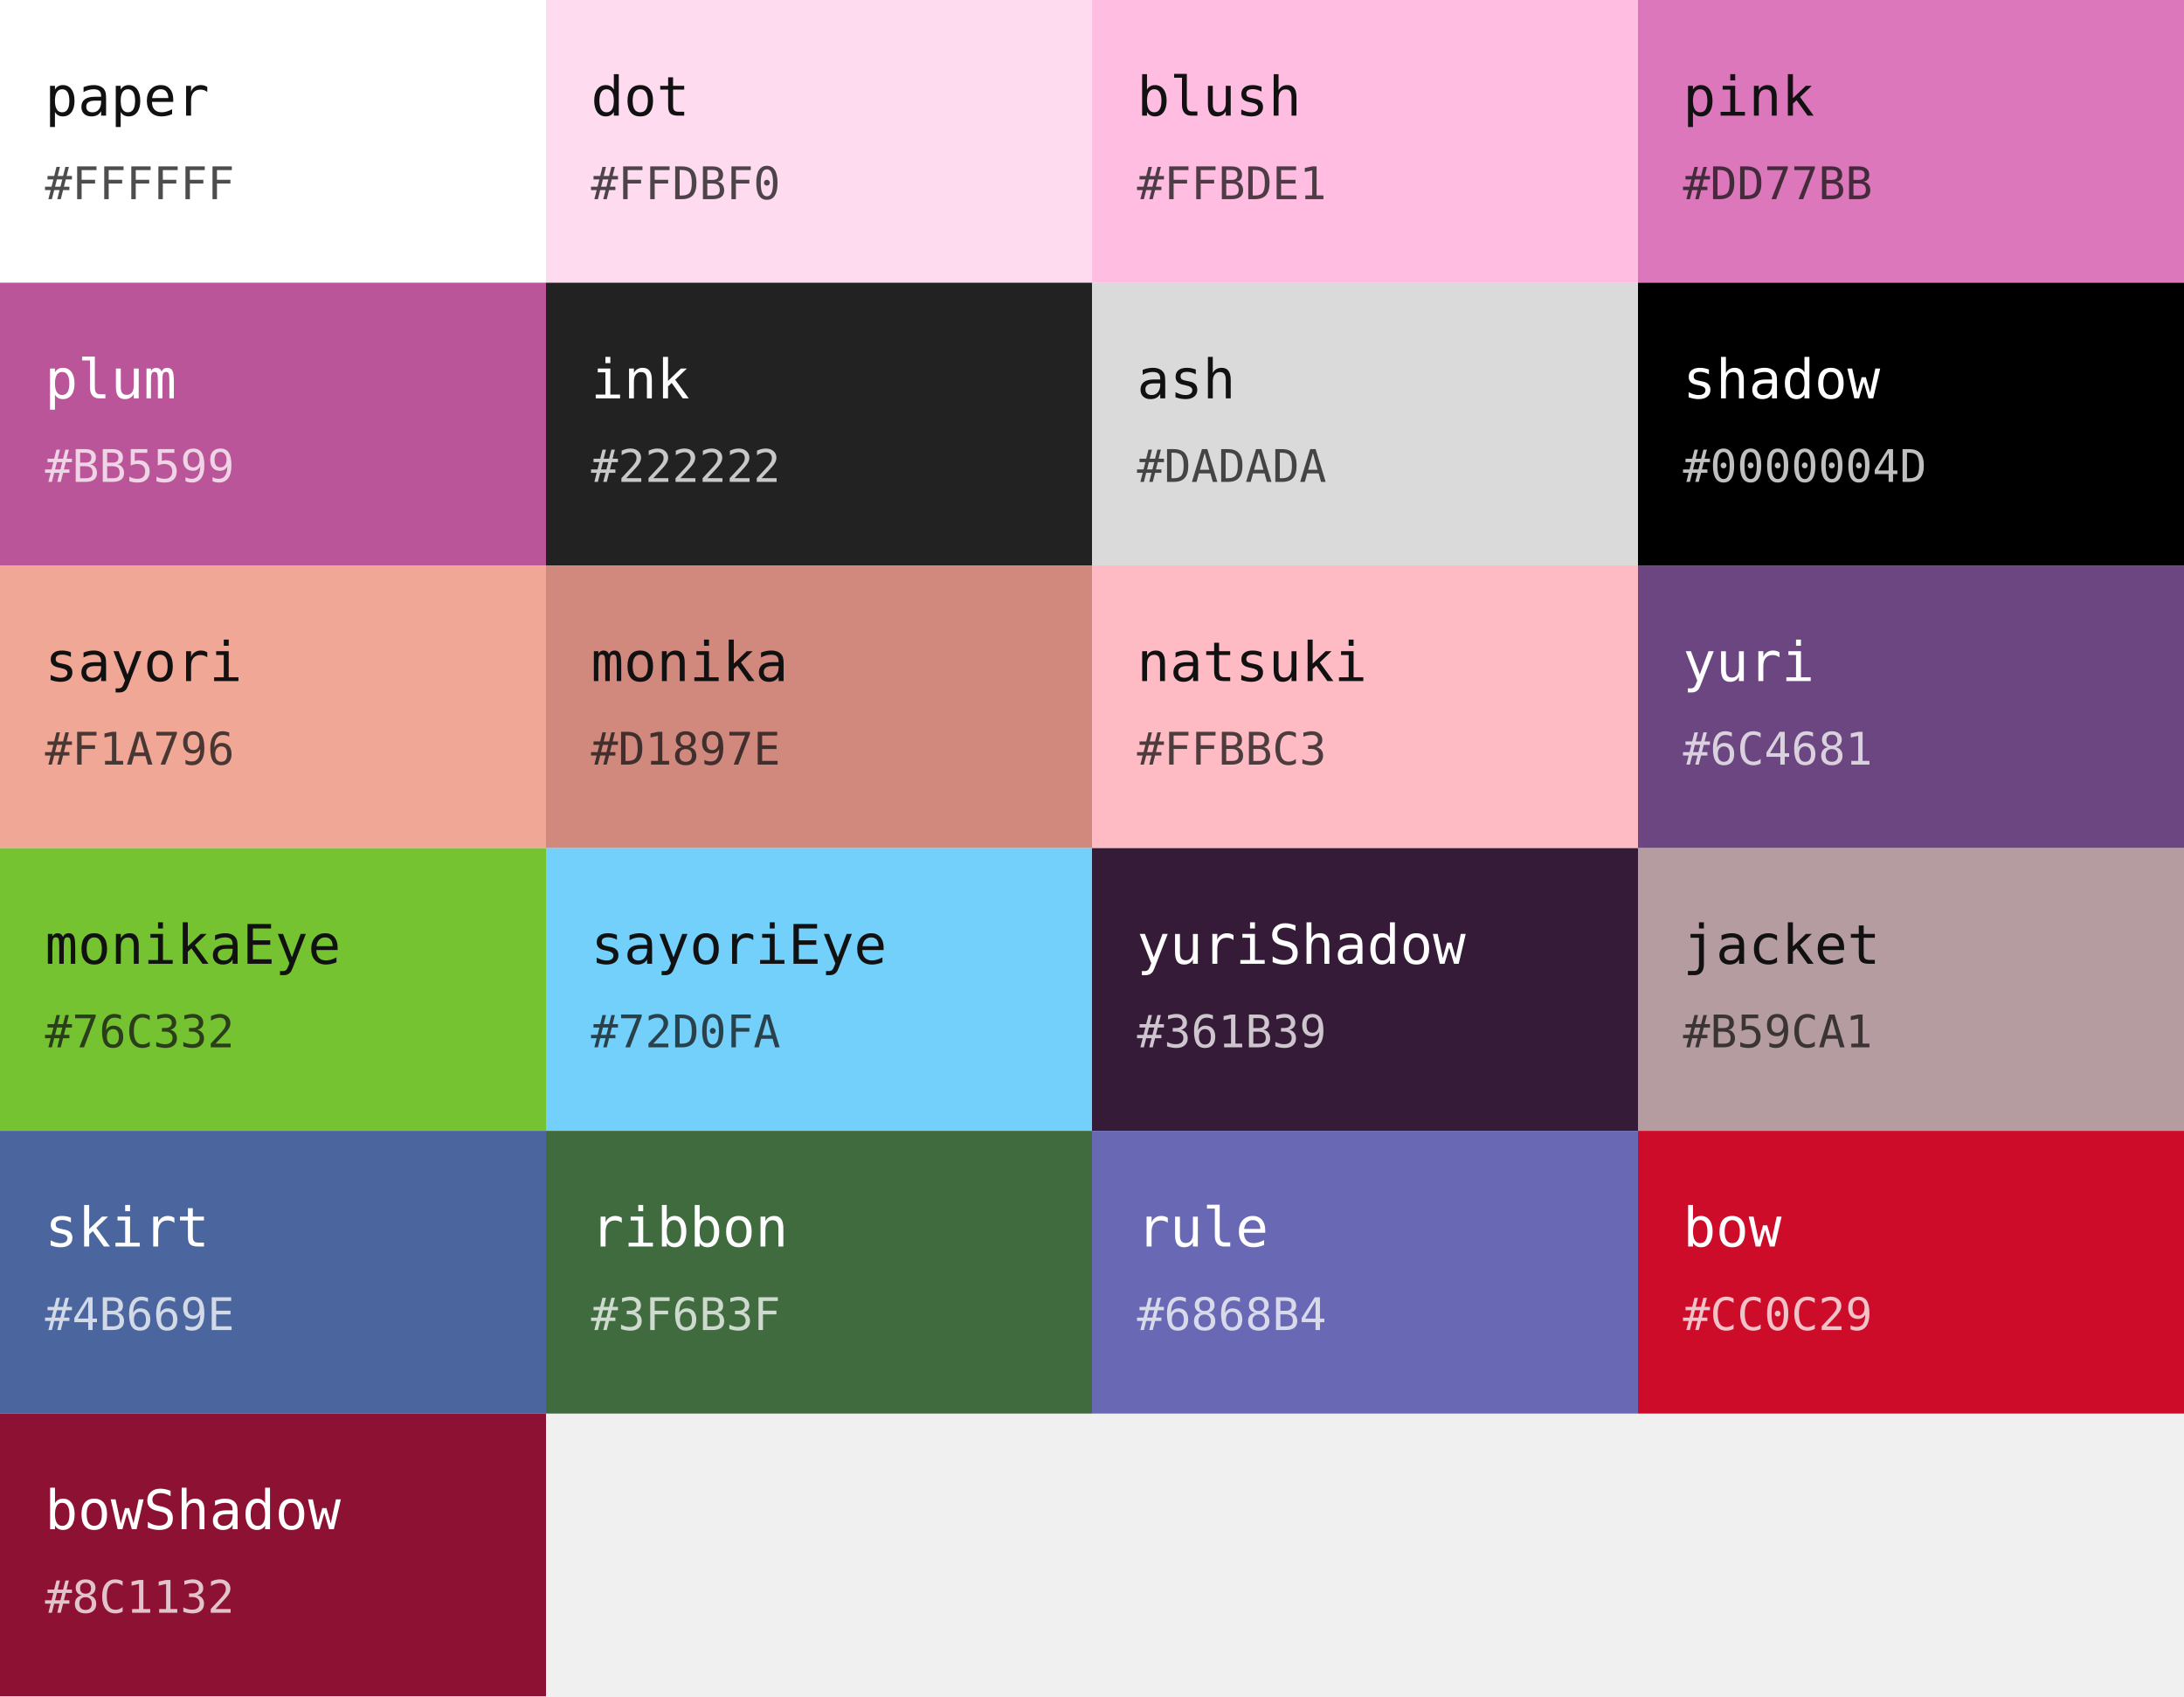
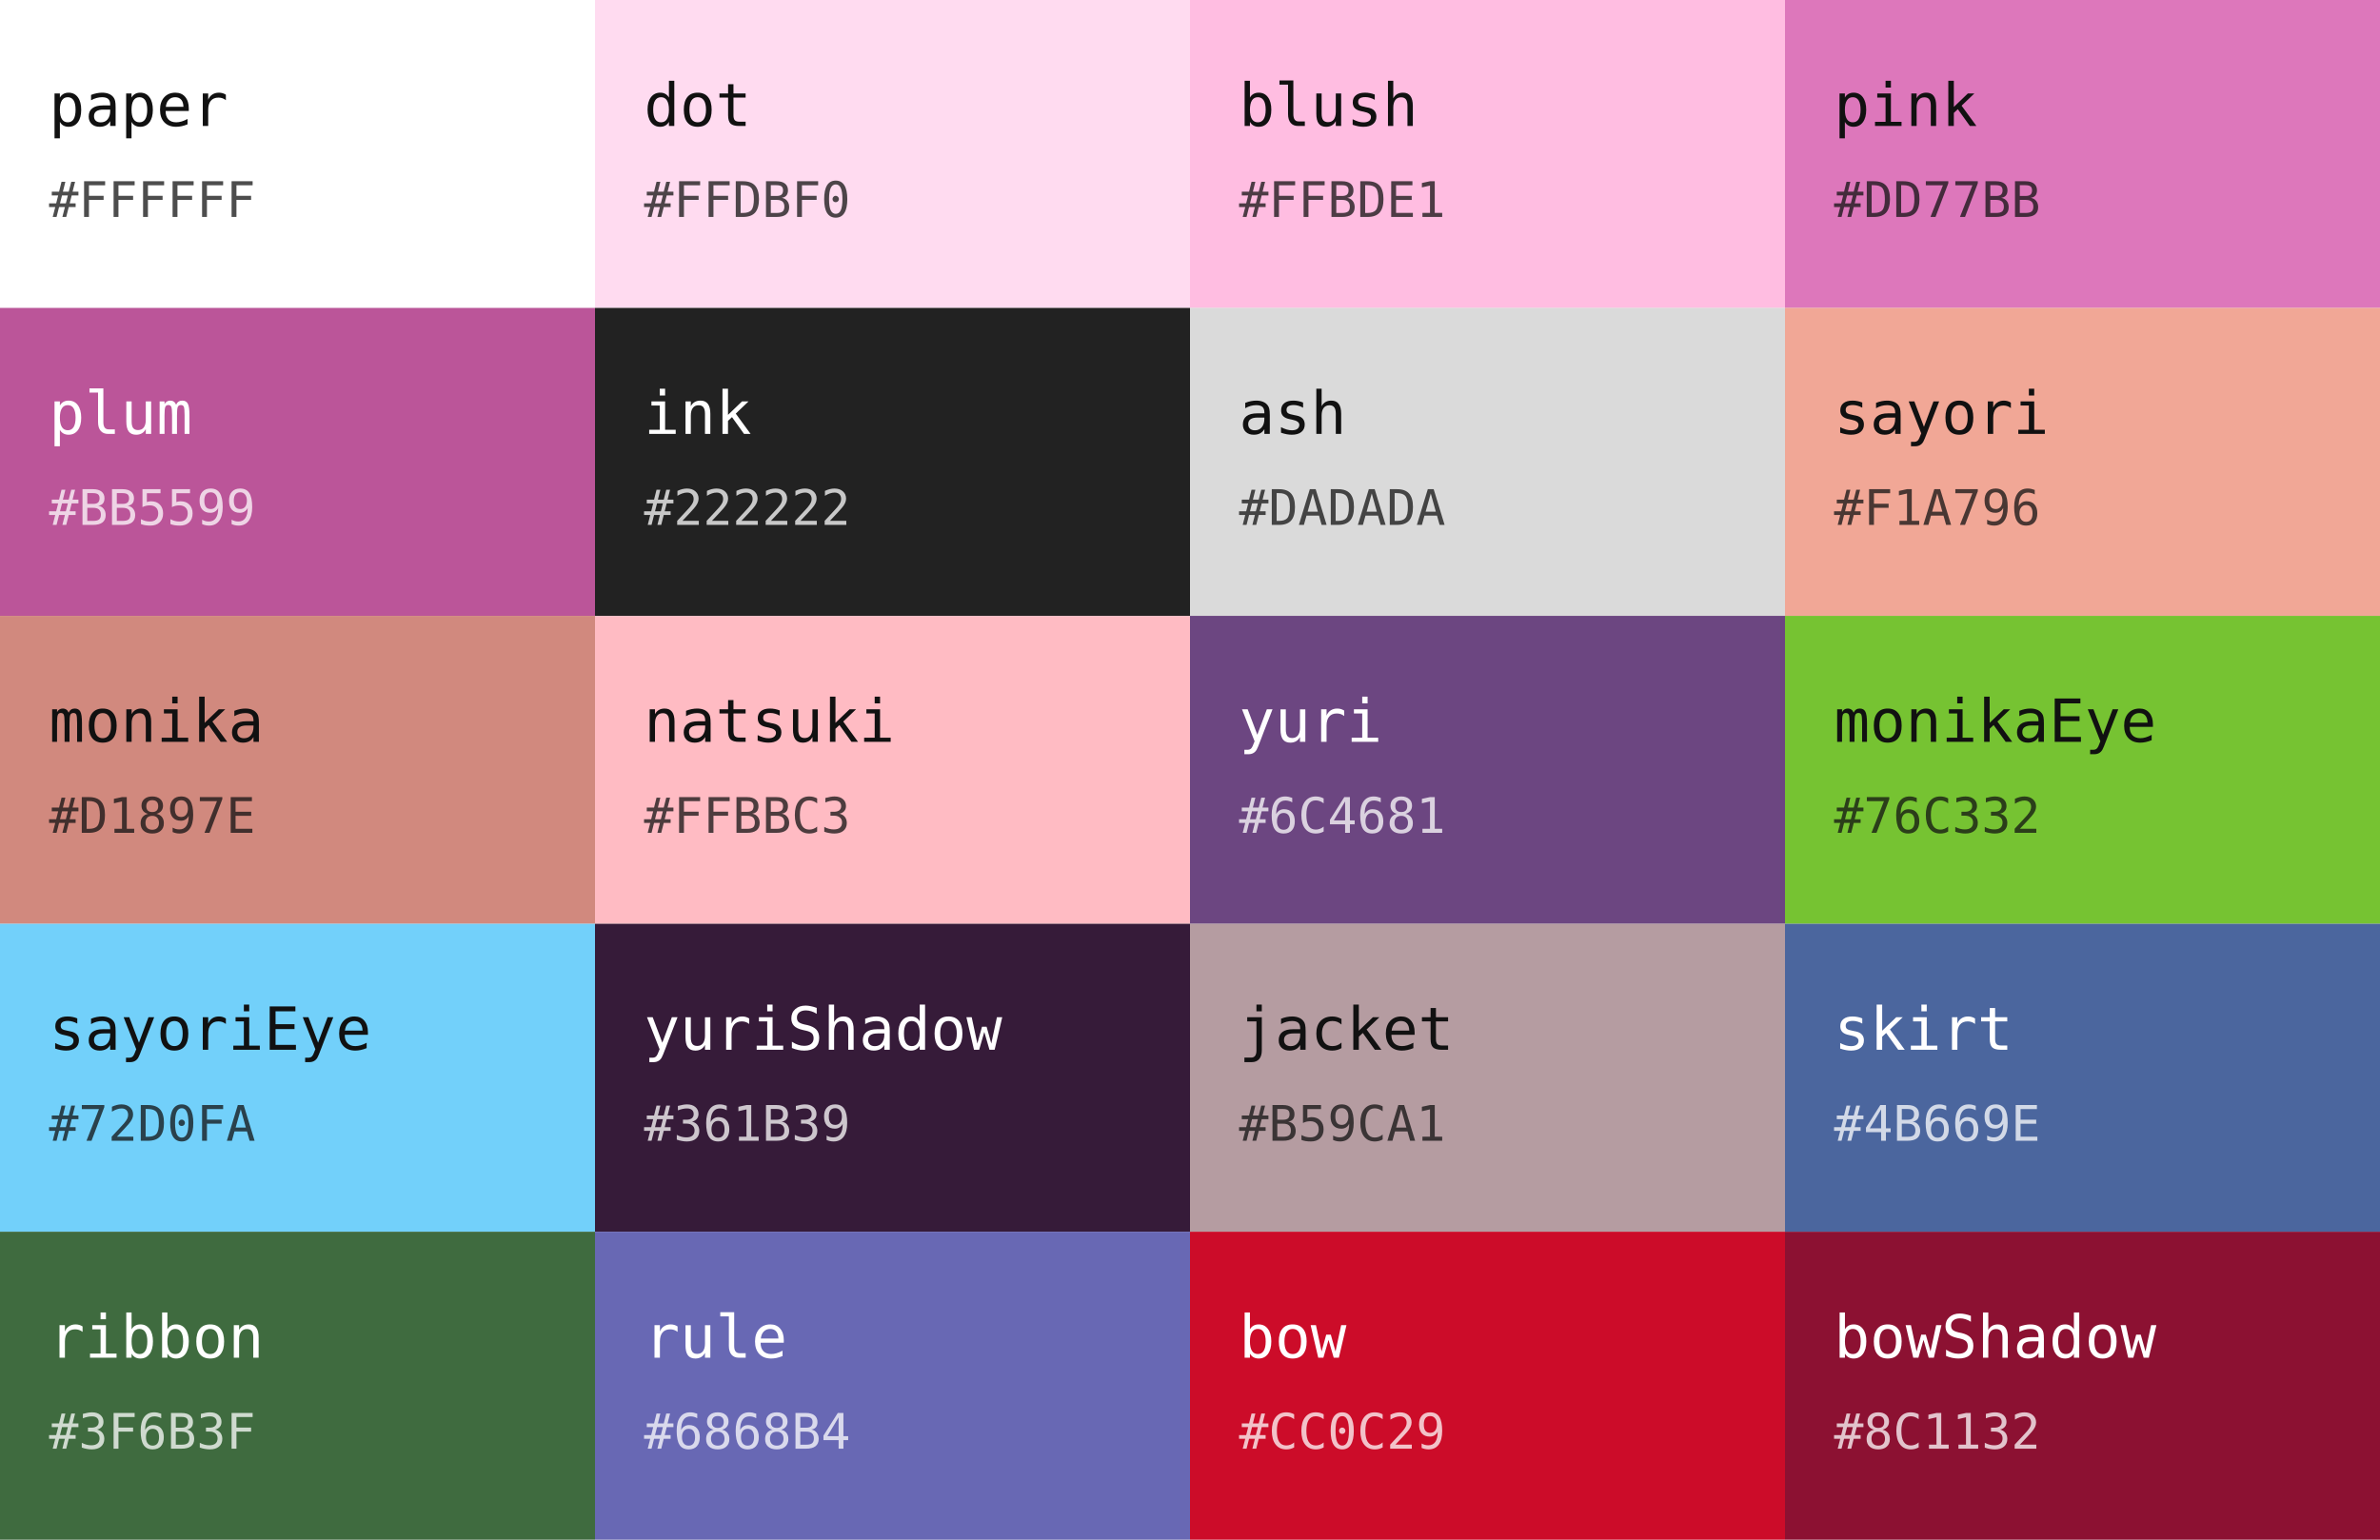
- <svg xmlns="http://www.w3.org/2000/svg" width="680" height="528" viewBox="0 0 680 528" font-family="ui-monospace, monospace">
+ <svg xmlns="http://www.w3.org/2000/svg" width="680" height="440" viewBox="0 0 680 440" font-family="ui-monospace, monospace">
  <rect x="0" y="0" width="170" height="88" fill="#FFFFFF" />
  <text x="14" y="36" fill="#111111" font-size="17">paper</text>
  <text x="14" y="62" fill="#111111" font-size="14" opacity="0.75">#FFFFFF</text>
  <rect x="170" y="0" width="170" height="88" fill="#FFDBF0" />
  <text x="184" y="36" fill="#111111" font-size="17">dot</text>
  <text x="184" y="62" fill="#111111" font-size="14" opacity="0.75">#FFDBF0</text>
  <rect x="340" y="0" width="170" height="88" fill="#FFBDE1" />
  <text x="354" y="36" fill="#111111" font-size="17">blush</text>
  <text x="354" y="62" fill="#111111" font-size="14" opacity="0.75">#FFBDE1</text>
  <rect x="510" y="0" width="170" height="88" fill="#DD77BB" />
  <text x="524" y="36" fill="#111111" font-size="17">pink</text>
  <text x="524" y="62" fill="#111111" font-size="14" opacity="0.75">#DD77BB</text>
  <rect x="0" y="88" width="170" height="88" fill="#BB5599" />
  <text x="14" y="124" fill="#FFFFFF" font-size="17">plum</text>
  <text x="14" y="150" fill="#FFFFFF" font-size="14" opacity="0.75">#BB5599</text>
  <rect x="170" y="88" width="170" height="88" fill="#222222" />
  <text x="184" y="124" fill="#FFFFFF" font-size="17">ink</text>
  <text x="184" y="150" fill="#FFFFFF" font-size="14" opacity="0.75">#222222</text>
  <rect x="340" y="88" width="170" height="88" fill="#DADADA" />
  <text x="354" y="124" fill="#111111" font-size="17">ash</text>
  <text x="354" y="150" fill="#111111" font-size="14" opacity="0.75">#DADADA</text>
-   <rect x="510" y="88" width="170" height="88" fill="#000000" />
-   <text x="524" y="124" fill="#FFFFFF" font-size="17">shadow</text>
-   <text x="524" y="150" fill="#FFFFFF" font-size="14" opacity="0.75">#0000004D</text>
-   <rect x="0" y="176" width="170" height="88" fill="#F1A796" />
-   <text x="14" y="212" fill="#111111" font-size="17">sayori</text>
-   <text x="14" y="238" fill="#111111" font-size="14" opacity="0.75">#F1A796</text>
-   <rect x="170" y="176" width="170" height="88" fill="#D1897E" />
-   <text x="184" y="212" fill="#111111" font-size="17">monika</text>
-   <text x="184" y="238" fill="#111111" font-size="14" opacity="0.75">#D1897E</text>
-   <rect x="340" y="176" width="170" height="88" fill="#FFBBC3" />
-   <text x="354" y="212" fill="#111111" font-size="17">natsuki</text>
-   <text x="354" y="238" fill="#111111" font-size="14" opacity="0.75">#FFBBC3</text>
-   <rect x="510" y="176" width="170" height="88" fill="#6C4681" />
-   <text x="524" y="212" fill="#FFFFFF" font-size="17">yuri</text>
-   <text x="524" y="238" fill="#FFFFFF" font-size="14" opacity="0.75">#6C4681</text>
-   <rect x="0" y="264" width="170" height="88" fill="#76C332" />
-   <text x="14" y="300" fill="#111111" font-size="17">monikaEye</text>
-   <text x="14" y="326" fill="#111111" font-size="14" opacity="0.75">#76C332</text>
-   <rect x="170" y="264" width="170" height="88" fill="#72D0FA" />
-   <text x="184" y="300" fill="#111111" font-size="17">sayoriEye</text>
-   <text x="184" y="326" fill="#111111" font-size="14" opacity="0.75">#72D0FA</text>
-   <rect x="340" y="264" width="170" height="88" fill="#361B39" />
-   <text x="354" y="300" fill="#FFFFFF" font-size="17">yuriShadow</text>
-   <text x="354" y="326" fill="#FFFFFF" font-size="14" opacity="0.75">#361B39</text>
-   <rect x="510" y="264" width="170" height="88" fill="#B59CA1" />
-   <text x="524" y="300" fill="#111111" font-size="17">jacket</text>
-   <text x="524" y="326" fill="#111111" font-size="14" opacity="0.75">#B59CA1</text>
-   <rect x="0" y="352" width="170" height="88" fill="#4B669E" />
-   <text x="14" y="388" fill="#FFFFFF" font-size="17">skirt</text>
-   <text x="14" y="414" fill="#FFFFFF" font-size="14" opacity="0.75">#4B669E</text>
-   <rect x="170" y="352" width="170" height="88" fill="#3F6B3F" />
-   <text x="184" y="388" fill="#FFFFFF" font-size="17">ribbon</text>
-   <text x="184" y="414" fill="#FFFFFF" font-size="14" opacity="0.75">#3F6B3F</text>
-   <rect x="340" y="352" width="170" height="88" fill="#6868B4" />
-   <text x="354" y="388" fill="#FFFFFF" font-size="17">rule</text>
-   <text x="354" y="414" fill="#FFFFFF" font-size="14" opacity="0.75">#6868B4</text>
-   <rect x="510" y="352" width="170" height="88" fill="#CC0C29" />
-   <text x="524" y="388" fill="#FFFFFF" font-size="17">bow</text>
-   <text x="524" y="414" fill="#FFFFFF" font-size="14" opacity="0.75">#CC0C29</text>
-   <rect x="0" y="440" width="170" height="88" fill="#8C1132" />
-   <text x="14" y="476" fill="#FFFFFF" font-size="17">bowShadow</text>
-   <text x="14" y="502" fill="#FFFFFF" font-size="14" opacity="0.75">#8C1132</text>
+   <rect x="510" y="88" width="170" height="88" fill="#F1A796" />
+   <text x="524" y="124" fill="#111111" font-size="17">sayori</text>
+   <text x="524" y="150" fill="#111111" font-size="14" opacity="0.75">#F1A796</text>
+   <rect x="0" y="176" width="170" height="88" fill="#D1897E" />
+   <text x="14" y="212" fill="#111111" font-size="17">monika</text>
+   <text x="14" y="238" fill="#111111" font-size="14" opacity="0.75">#D1897E</text>
+   <rect x="170" y="176" width="170" height="88" fill="#FFBBC3" />
+   <text x="184" y="212" fill="#111111" font-size="17">natsuki</text>
+   <text x="184" y="238" fill="#111111" font-size="14" opacity="0.75">#FFBBC3</text>
+   <rect x="340" y="176" width="170" height="88" fill="#6C4681" />
+   <text x="354" y="212" fill="#FFFFFF" font-size="17">yuri</text>
+   <text x="354" y="238" fill="#FFFFFF" font-size="14" opacity="0.75">#6C4681</text>
+   <rect x="510" y="176" width="170" height="88" fill="#76C332" />
+   <text x="524" y="212" fill="#111111" font-size="17">monikaEye</text>
+   <text x="524" y="238" fill="#111111" font-size="14" opacity="0.75">#76C332</text>
+   <rect x="0" y="264" width="170" height="88" fill="#72D0FA" />
+   <text x="14" y="300" fill="#111111" font-size="17">sayoriEye</text>
+   <text x="14" y="326" fill="#111111" font-size="14" opacity="0.75">#72D0FA</text>
+   <rect x="170" y="264" width="170" height="88" fill="#361B39" />
+   <text x="184" y="300" fill="#FFFFFF" font-size="17">yuriShadow</text>
+   <text x="184" y="326" fill="#FFFFFF" font-size="14" opacity="0.75">#361B39</text>
+   <rect x="340" y="264" width="170" height="88" fill="#B59CA1" />
+   <text x="354" y="300" fill="#111111" font-size="17">jacket</text>
+   <text x="354" y="326" fill="#111111" font-size="14" opacity="0.75">#B59CA1</text>
+   <rect x="510" y="264" width="170" height="88" fill="#4B669E" />
+   <text x="524" y="300" fill="#FFFFFF" font-size="17">skirt</text>
+   <text x="524" y="326" fill="#FFFFFF" font-size="14" opacity="0.75">#4B669E</text>
+   <rect x="0" y="352" width="170" height="88" fill="#3F6B3F" />
+   <text x="14" y="388" fill="#FFFFFF" font-size="17">ribbon</text>
+   <text x="14" y="414" fill="#FFFFFF" font-size="14" opacity="0.75">#3F6B3F</text>
+   <rect x="170" y="352" width="170" height="88" fill="#6868B4" />
+   <text x="184" y="388" fill="#FFFFFF" font-size="17">rule</text>
+   <text x="184" y="414" fill="#FFFFFF" font-size="14" opacity="0.75">#6868B4</text>
+   <rect x="340" y="352" width="170" height="88" fill="#CC0C29" />
+   <text x="354" y="388" fill="#FFFFFF" font-size="17">bow</text>
+   <text x="354" y="414" fill="#FFFFFF" font-size="14" opacity="0.75">#CC0C29</text>
+   <rect x="510" y="352" width="170" height="88" fill="#8C1132" />
+   <text x="524" y="388" fill="#FFFFFF" font-size="17">bowShadow</text>
+   <text x="524" y="414" fill="#FFFFFF" font-size="14" opacity="0.75">#8C1132</text>
</svg>
